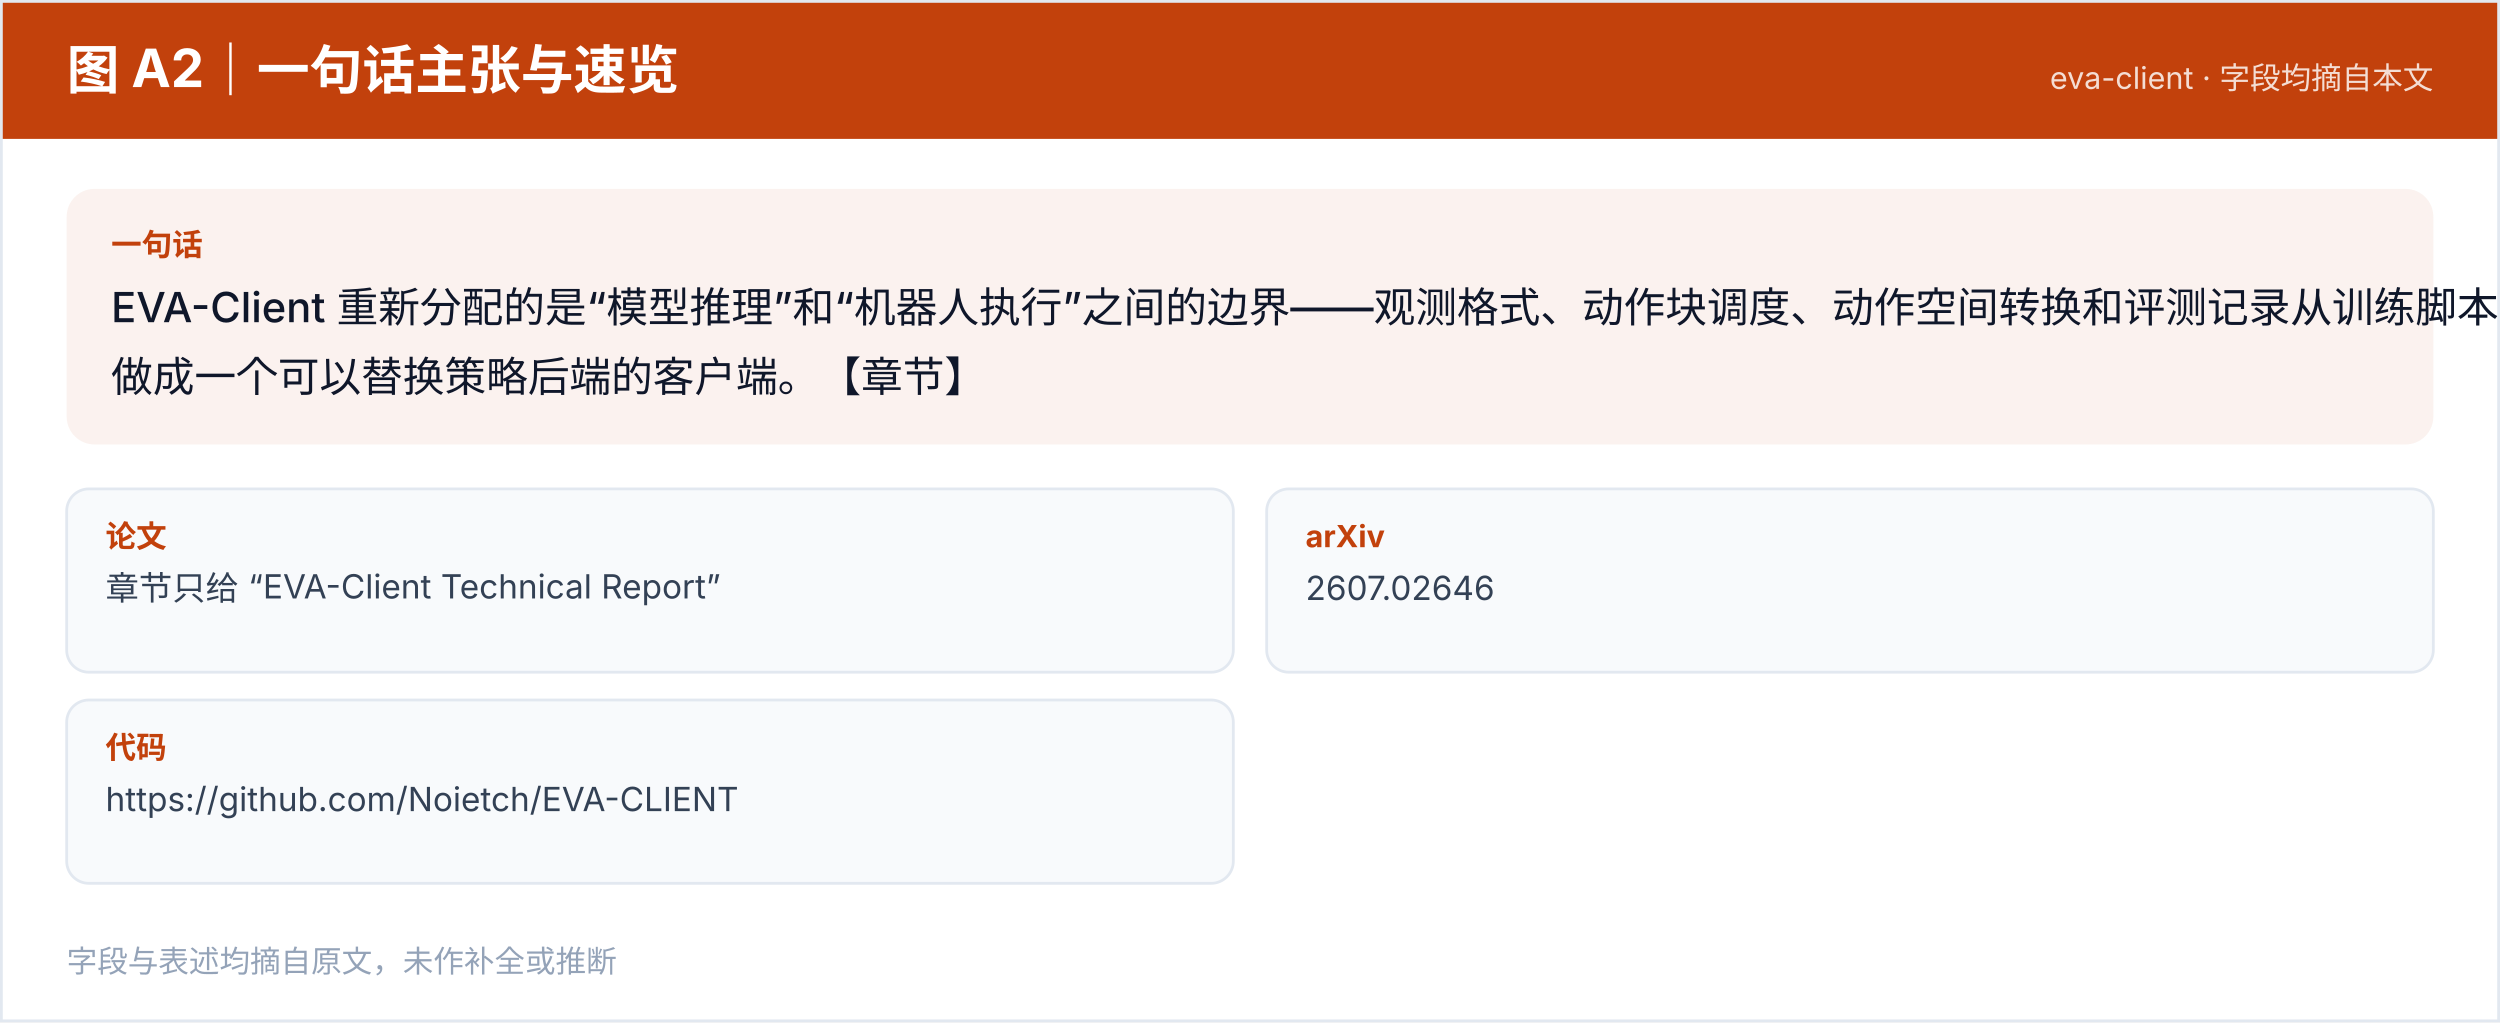
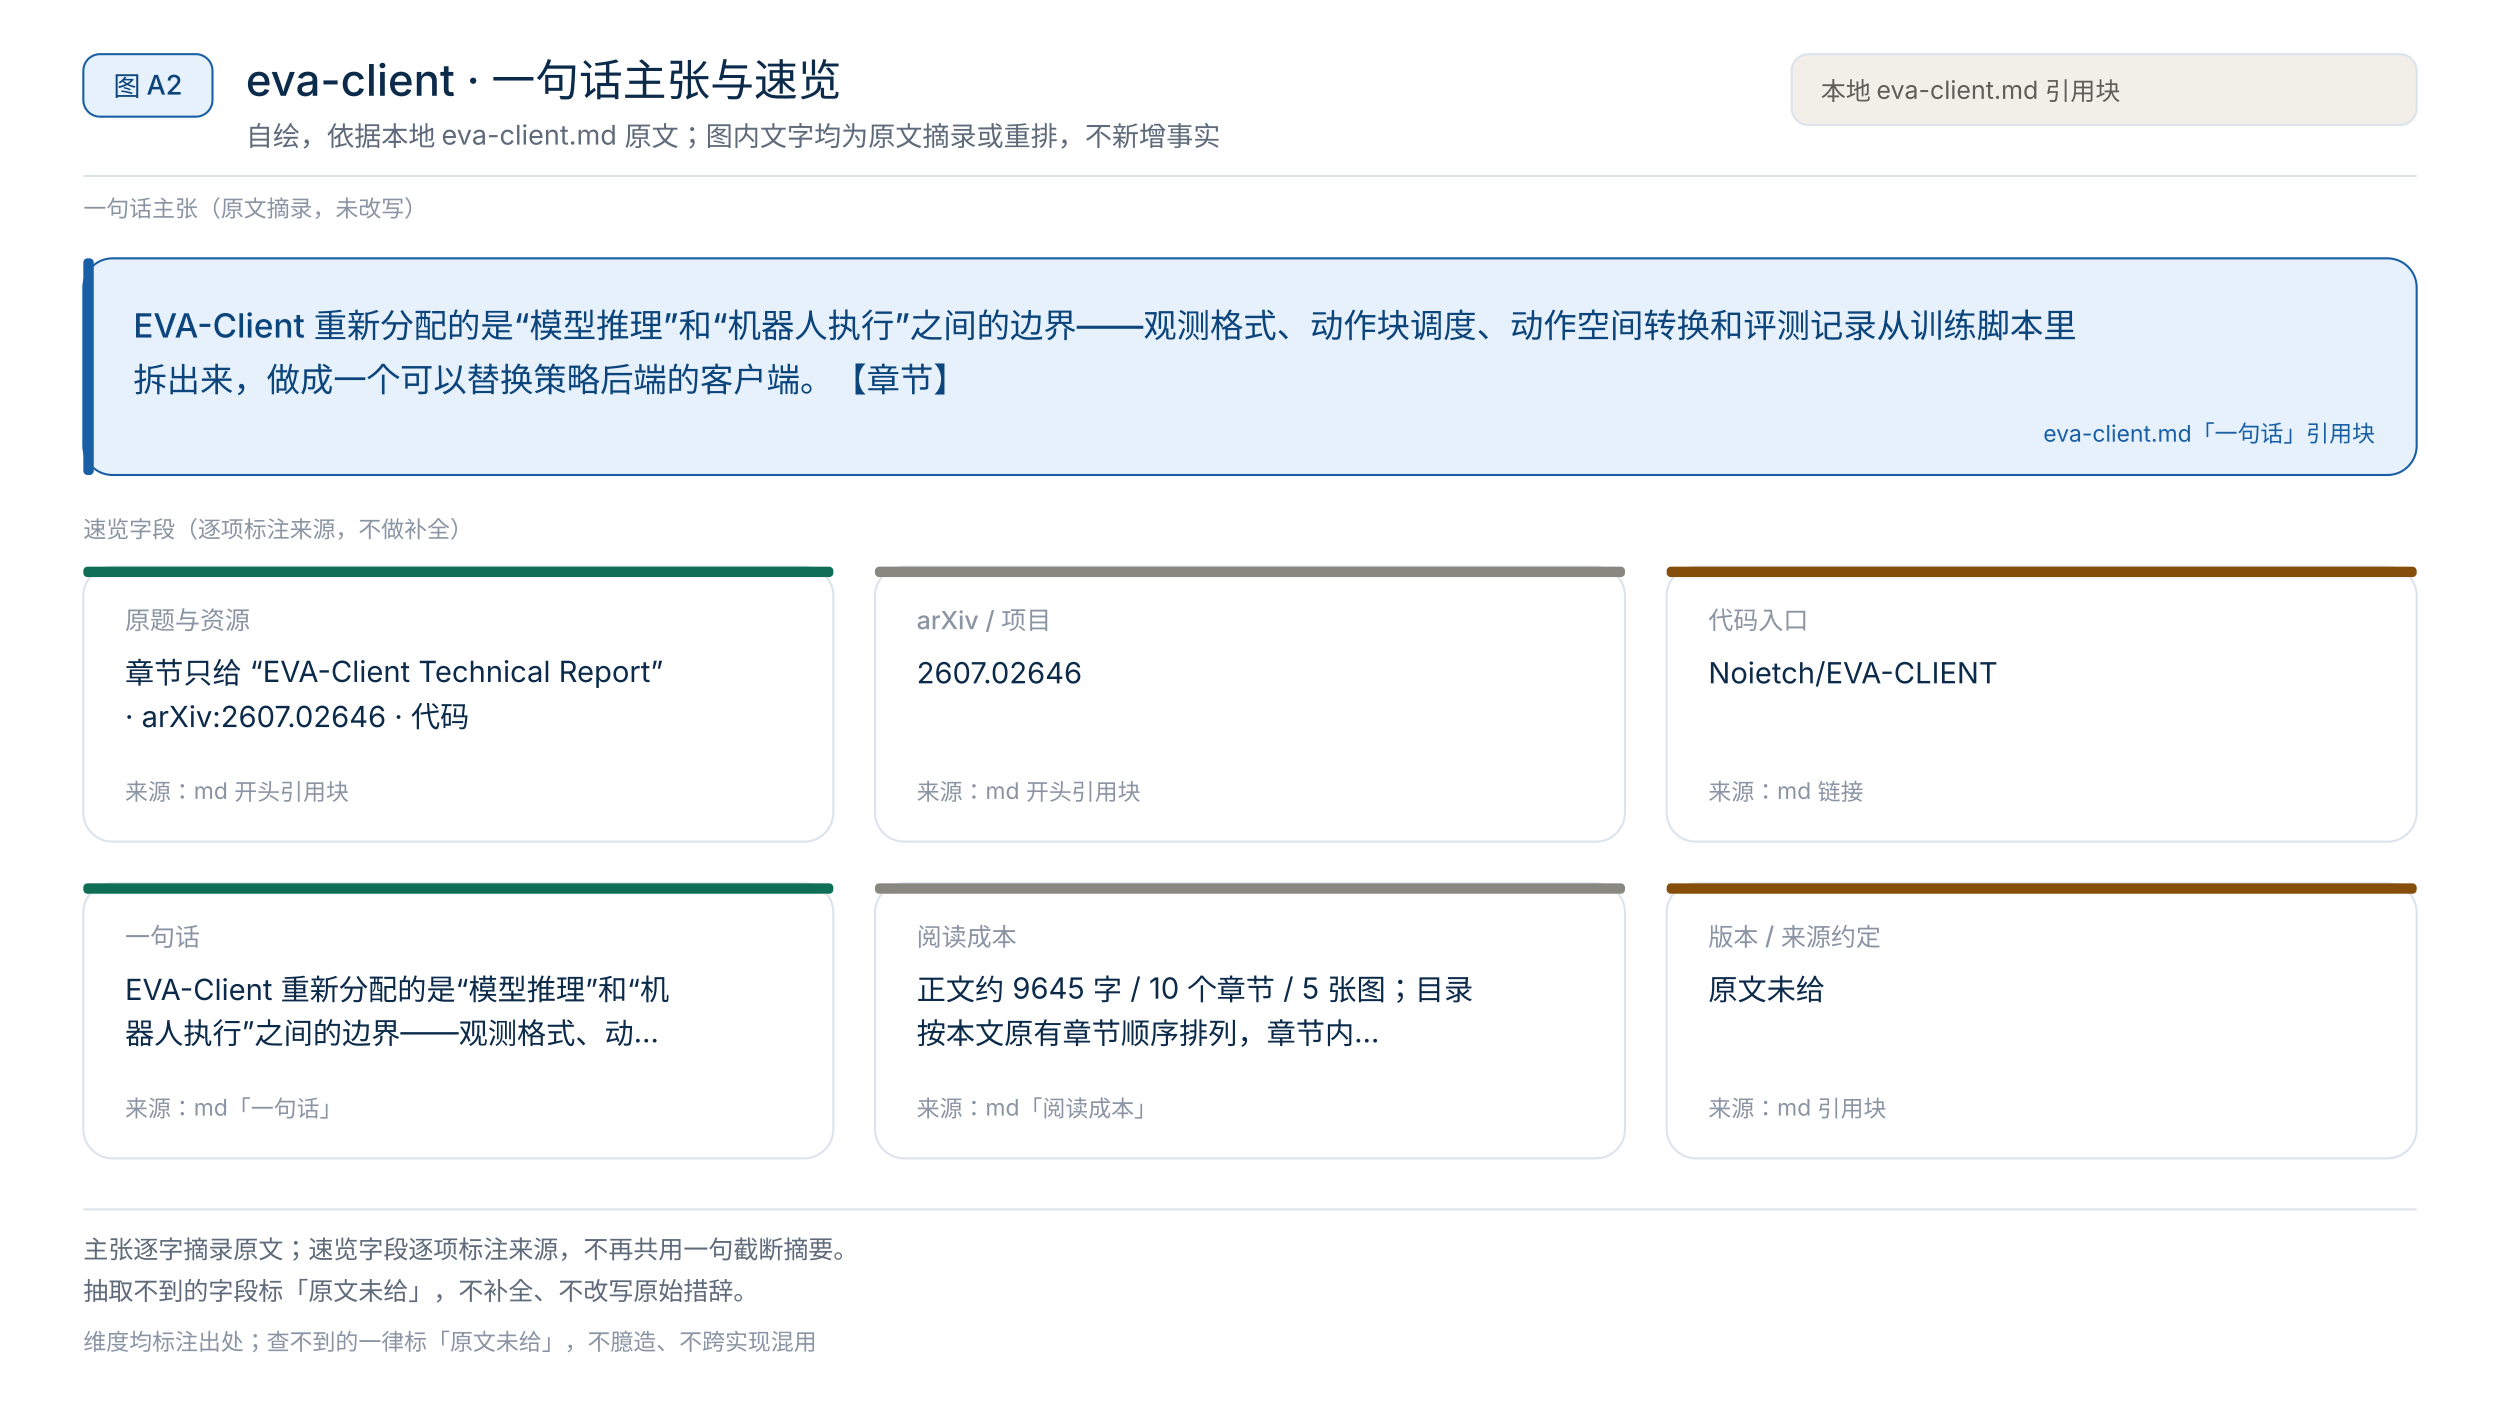
- <svg xmlns="http://www.w3.org/2000/svg" viewBox="0 0 900 368" width="900" height="368" font-family="PingFang SC, -apple-system, BlinkMacSystemFont, Microsoft YaHei, sans-serif">
-   <rect width="900" height="368" fill="#ffffff" />
-   <rect x="0" y="0" width="900" height="50" fill="#c2410c" />
-   <text x="24" y="32" font-size="19" fill="#ffffff" font-weight="700" text-anchor="start">图 A2｜一句话主张与速览</text>
-   <text x="876" y="32" font-size="11" fill="#ffffff" font-weight="400" text-anchor="end" opacity="0.82">eva-client · 字段均摘自本文</text>
-   <rect x="24" y="68" width="852" height="92" rx="10" fill="#c2410c" opacity="0.07" />
-   <text x="40" y="92" font-size="11" fill="#c2410c" font-weight="700" text-anchor="start">一句话</text>
-   <text x="40" y="116" font-size="15" fill="#0f172a" font-weight="500" text-anchor="start">EVA-Client 重新分配的是“模型推理”和“机器人执行”之间的边界——观测格式、动作块调度、动作空间转换和评测记录从训练脚本里拆出来，</text>
-   <text x="40" y="141" font-size="15" fill="#0f172a" font-weight="500" text-anchor="start">做成一个可以替换策略后端的客户端。【章节】</text>
-   <rect x="24" y="176" width="420" height="66" rx="8" fill="#f8fafc" stroke="#e2e8f0" />
-   <text x="38" y="197" font-size="11" fill="#c2410c" font-weight="700" text-anchor="start">论文</text>
-   <text x="38" y="216" font-size="12" fill="#334155" font-weight="400" text-anchor="start">章节只给 “EVA-Client Technical Report”</text>
-   <rect x="456" y="176" width="420" height="66" rx="8" fill="#f8fafc" stroke="#e2e8f0" />
-   <text x="470" y="197" font-size="11" fill="#c2410c" font-weight="700" text-anchor="start">arXiv</text>
-   <text x="470" y="216" font-size="12" fill="#334155" font-weight="400" text-anchor="start">2607.02646</text>
-   <rect x="24" y="252" width="420" height="66" rx="8" fill="#f8fafc" stroke="#e2e8f0" />
-   <text x="38" y="273" font-size="11" fill="#c2410c" font-weight="700" text-anchor="start">代码</text>
-   <text x="38" y="292" font-size="12" fill="#334155" font-weight="400" text-anchor="start">https://github.com/Noietch/EVA-CLIENT</text>
-   <text x="24" y="350" font-size="11" fill="#94a3b8" font-weight="400" text-anchor="start">字段与表述均摘自原文，未作补全或推断</text>
-   <rect x="0.5" y="0.5" width="899" height="367" fill="none" stroke="#e2e8f0" />
+ <svg xmlns="http://www.w3.org/2000/svg" width="1200" height="678" viewBox="0 0 1200 678" role="img">
+   <defs>
+     <marker id="arrow" viewBox="0 0 10 10" refX="8" refY="5" markerWidth="6" markerHeight="6" orient="auto-start-reverse">
+       <path d="M2 1L8 5L2 9" fill="none" stroke="#185FA5" stroke-width="1.6" stroke-linecap="round" stroke-linejoin="round" />
+     </marker>
+   </defs>
+   <rect x="0" y="0" width="1200" height="678" rx="0" fill="#FFFFFF" stroke="#FFFFFF" stroke-width="1" />
+   <text x="118" y="46" font-family="-apple-system,BlinkMacSystemFont,'PingFang SC','Microsoft YaHei',sans-serif" font-size="21" font-weight="500" fill="#0C2B4A" text-anchor="start">eva-client · 一句话主张与速览</text>
+   <text x="118" y="70" font-family="-apple-system,BlinkMacSystemFont,'PingFang SC','Microsoft YaHei',sans-serif" font-size="13" font-weight="400" fill="#5F6B7A" text-anchor="start">自绘，依据本地 eva-client.md 原文；图内文字均为原文摘录或重排，不新增事实</text>
+   <rect x="40" y="84" width="1120" height="1" rx="0" fill="#DDE3EC" stroke="#DDE3EC" stroke-width="0" />
+   <rect x="860" y="26" width="300" height="34" rx="8" fill="#F1EFE8" stroke="#DDE3EC" stroke-width="1" />
+   <text x="874" y="48" font-family="-apple-system,BlinkMacSystemFont,'PingFang SC','Microsoft YaHei',sans-serif" font-size="12" font-weight="400" fill="#5F5E5A" text-anchor="start">本地 eva-client.md 引用块</text>
+   <rect x="40" y="26" width="62" height="30" rx="8" fill="#E6F1FB" stroke="#185FA5" stroke-width="1" />
+   <text x="71" y="46" font-family="-apple-system,BlinkMacSystemFont,'PingFang SC','Microsoft YaHei',sans-serif" font-size="13" font-weight="500" fill="#0C447C" text-anchor="middle">图 A2</text>
+   <text x="40" y="104" font-family="-apple-system,BlinkMacSystemFont,'PingFang SC','Microsoft YaHei',sans-serif" font-size="11" font-weight="400" fill="#8A94A3" text-anchor="start">一句话主张（原文摘录，未改写）</text>
+   <rect x="40" y="124" width="1120" height="104" rx="14" fill="#E6F1FB" stroke="#185FA5" stroke-width="1" />
+   <rect x="40" y="124" width="5" height="104" rx="2" fill="#185FA5" stroke="#185FA5" stroke-width="0" />
+   <text x="64" y="162" font-family="-apple-system,BlinkMacSystemFont,'PingFang SC','Microsoft YaHei',sans-serif" font-size="16" font-weight="500" fill="#0C447C" text-anchor="start">EVA-Client 重新分配的是“模型推理”和“机器人执行”之间的边界——观测格式、动作块调度、动作空间转换和评测记录从训练脚本里</text>
+   <text x="64" y="188" font-family="-apple-system,BlinkMacSystemFont,'PingFang SC','Microsoft YaHei',sans-serif" font-size="16" font-weight="500" fill="#0C447C" text-anchor="start">拆出来，做成一个可以替换策略后端的客户端。【章节】</text>
+   <text x="1140" y="212" font-family="-apple-system,BlinkMacSystemFont,'PingFang SC','Microsoft YaHei',sans-serif" font-size="11" font-weight="400" fill="#185FA5" text-anchor="end">eva-client.md「一句话」引用块</text>
+   <text x="40" y="258" font-family="-apple-system,BlinkMacSystemFont,'PingFang SC','Microsoft YaHei',sans-serif" font-size="11" font-weight="400" fill="#8A94A3" text-anchor="start">速览字段（逐项标注来源，不做补全）</text>
+   <rect x="40" y="272" width="360" height="132" rx="14" fill="#FFFFFF" stroke="#DDE3EC" stroke-width="1" />
+   <rect x="40" y="272" width="360" height="5" rx="2" fill="#0F6E56" stroke="#0F6E56" stroke-width="0" />
+   <text x="60" y="302" font-family="-apple-system,BlinkMacSystemFont,'PingFang SC','Microsoft YaHei',sans-serif" font-size="12" font-weight="500" fill="#8A94A3" text-anchor="start">原题与资源</text>
+   <text x="60" y="328" font-family="-apple-system,BlinkMacSystemFont,'PingFang SC','Microsoft YaHei',sans-serif" font-size="14" font-weight="400" fill="#0C2B4A" text-anchor="start">章节只给 “EVA-Client Technical Report” </text>
+   <text x="60" y="349" font-family="-apple-system,BlinkMacSystemFont,'PingFang SC','Microsoft YaHei',sans-serif" font-size="14" font-weight="400" fill="#0C2B4A" text-anchor="start">· arXiv:2607.02646 · 代码</text>
+   <text x="60" y="384" font-family="-apple-system,BlinkMacSystemFont,'PingFang SC','Microsoft YaHei',sans-serif" font-size="11" font-weight="400" fill="#8A94A3" text-anchor="start">来源：md 开头引用块</text>
+   <rect x="420" y="272" width="360" height="132" rx="14" fill="#FFFFFF" stroke="#DDE3EC" stroke-width="1" />
+   <rect x="420" y="272" width="360" height="5" rx="2" fill="#888780" stroke="#888780" stroke-width="0" />
+   <text x="440" y="302" font-family="-apple-system,BlinkMacSystemFont,'PingFang SC','Microsoft YaHei',sans-serif" font-size="12" font-weight="500" fill="#8A94A3" text-anchor="start">arXiv / 项目</text>
+   <text x="440" y="328" font-family="-apple-system,BlinkMacSystemFont,'PingFang SC','Microsoft YaHei',sans-serif" font-size="14" font-weight="400" fill="#0C2B4A" text-anchor="start">2607.02646</text>
+   <text x="440" y="384" font-family="-apple-system,BlinkMacSystemFont,'PingFang SC','Microsoft YaHei',sans-serif" font-size="11" font-weight="400" fill="#8A94A3" text-anchor="start">来源：md 开头引用块</text>
+   <rect x="800" y="272" width="360" height="132" rx="14" fill="#FFFFFF" stroke="#DDE3EC" stroke-width="1" />
+   <rect x="800" y="272" width="360" height="5" rx="2" fill="#854F0B" stroke="#854F0B" stroke-width="0" />
+   <text x="820" y="302" font-family="-apple-system,BlinkMacSystemFont,'PingFang SC','Microsoft YaHei',sans-serif" font-size="12" font-weight="500" fill="#8A94A3" text-anchor="start">代码入口</text>
+   <text x="820" y="328" font-family="-apple-system,BlinkMacSystemFont,'PingFang SC','Microsoft YaHei',sans-serif" font-size="14" font-weight="400" fill="#0C2B4A" text-anchor="start">Noietch/EVA-CLIENT</text>
+   <text x="820" y="384" font-family="-apple-system,BlinkMacSystemFont,'PingFang SC','Microsoft YaHei',sans-serif" font-size="11" font-weight="400" fill="#8A94A3" text-anchor="start">来源：md 链接</text>
+   <rect x="40" y="424" width="360" height="132" rx="14" fill="#FFFFFF" stroke="#DDE3EC" stroke-width="1" />
+   <rect x="40" y="424" width="360" height="5" rx="2" fill="#0F6E56" stroke="#0F6E56" stroke-width="0" />
+   <text x="60" y="454" font-family="-apple-system,BlinkMacSystemFont,'PingFang SC','Microsoft YaHei',sans-serif" font-size="12" font-weight="500" fill="#8A94A3" text-anchor="start">一句话</text>
+   <text x="60" y="480" font-family="-apple-system,BlinkMacSystemFont,'PingFang SC','Microsoft YaHei',sans-serif" font-size="14" font-weight="400" fill="#0C2B4A" text-anchor="start">EVA-Client 重新分配的是“模型推理”和“机</text>
+   <text x="60" y="501" font-family="-apple-system,BlinkMacSystemFont,'PingFang SC','Microsoft YaHei',sans-serif" font-size="14" font-weight="400" fill="#0C2B4A" text-anchor="start">器人执行”之间的边界——观测格式、动…</text>
+   <text x="60" y="536" font-family="-apple-system,BlinkMacSystemFont,'PingFang SC','Microsoft YaHei',sans-serif" font-size="11" font-weight="400" fill="#8A94A3" text-anchor="start">来源：md「一句话」</text>
+   <rect x="420" y="424" width="360" height="132" rx="14" fill="#FFFFFF" stroke="#DDE3EC" stroke-width="1" />
+   <rect x="420" y="424" width="360" height="5" rx="2" fill="#888780" stroke="#888780" stroke-width="0" />
+   <text x="440" y="454" font-family="-apple-system,BlinkMacSystemFont,'PingFang SC','Microsoft YaHei',sans-serif" font-size="12" font-weight="500" fill="#8A94A3" text-anchor="start">阅读成本</text>
+   <text x="440" y="480" font-family="-apple-system,BlinkMacSystemFont,'PingFang SC','Microsoft YaHei',sans-serif" font-size="14" font-weight="400" fill="#0C2B4A" text-anchor="start">正文约 9645 字 / 10 个章节 / 5 张图；目录</text>
+   <text x="440" y="501" font-family="-apple-system,BlinkMacSystemFont,'PingFang SC','Microsoft YaHei',sans-serif" font-size="14" font-weight="400" fill="#0C2B4A" text-anchor="start">按本文原有章节顺序排列，章节内…</text>
+   <text x="440" y="536" font-family="-apple-system,BlinkMacSystemFont,'PingFang SC','Microsoft YaHei',sans-serif" font-size="11" font-weight="400" fill="#8A94A3" text-anchor="start">来源：md「阅读成本」</text>
+   <rect x="800" y="424" width="360" height="132" rx="14" fill="#FFFFFF" stroke="#DDE3EC" stroke-width="1" />
+   <rect x="800" y="424" width="360" height="5" rx="2" fill="#854F0B" stroke="#854F0B" stroke-width="0" />
+   <text x="820" y="454" font-family="-apple-system,BlinkMacSystemFont,'PingFang SC','Microsoft YaHei',sans-serif" font-size="12" font-weight="500" fill="#8A94A3" text-anchor="start">版本 / 来源约定</text>
+   <text x="820" y="480" font-family="-apple-system,BlinkMacSystemFont,'PingFang SC','Microsoft YaHei',sans-serif" font-size="14" font-weight="400" fill="#0C2B4A" text-anchor="start">原文未给</text>
+   <text x="820" y="536" font-family="-apple-system,BlinkMacSystemFont,'PingFang SC','Microsoft YaHei',sans-serif" font-size="11" font-weight="400" fill="#8A94A3" text-anchor="start">来源：md 引用块</text>
+   <rect x="40" y="580" width="1120" height="1" rx="0" fill="#DDE3EC" stroke="#DDE3EC" stroke-width="0" />
+   <text x="40" y="604" font-family="-apple-system,BlinkMacSystemFont,'PingFang SC','Microsoft YaHei',sans-serif" font-size="12" font-weight="400" fill="#5F6B7A" text-anchor="start">主张逐字摘录原文；速览字段逐项标注来源，不再共用一句截断摘要。</text>
+   <text x="40" y="624" font-family="-apple-system,BlinkMacSystemFont,'PingFang SC','Microsoft YaHei',sans-serif" font-size="12" font-weight="400" fill="#5F6B7A" text-anchor="start">抽取不到的字段标「原文未给」，不补全、不改写原始措辞。</text>
+   <text x="40" y="648" font-family="-apple-system,BlinkMacSystemFont,'PingFang SC','Microsoft YaHei',sans-serif" font-size="11" font-weight="400" fill="#8A94A3" text-anchor="start">维度均标注出处；查不到的一律标「原文未给」，不臆造、不跨实现混用</text>
</svg>
